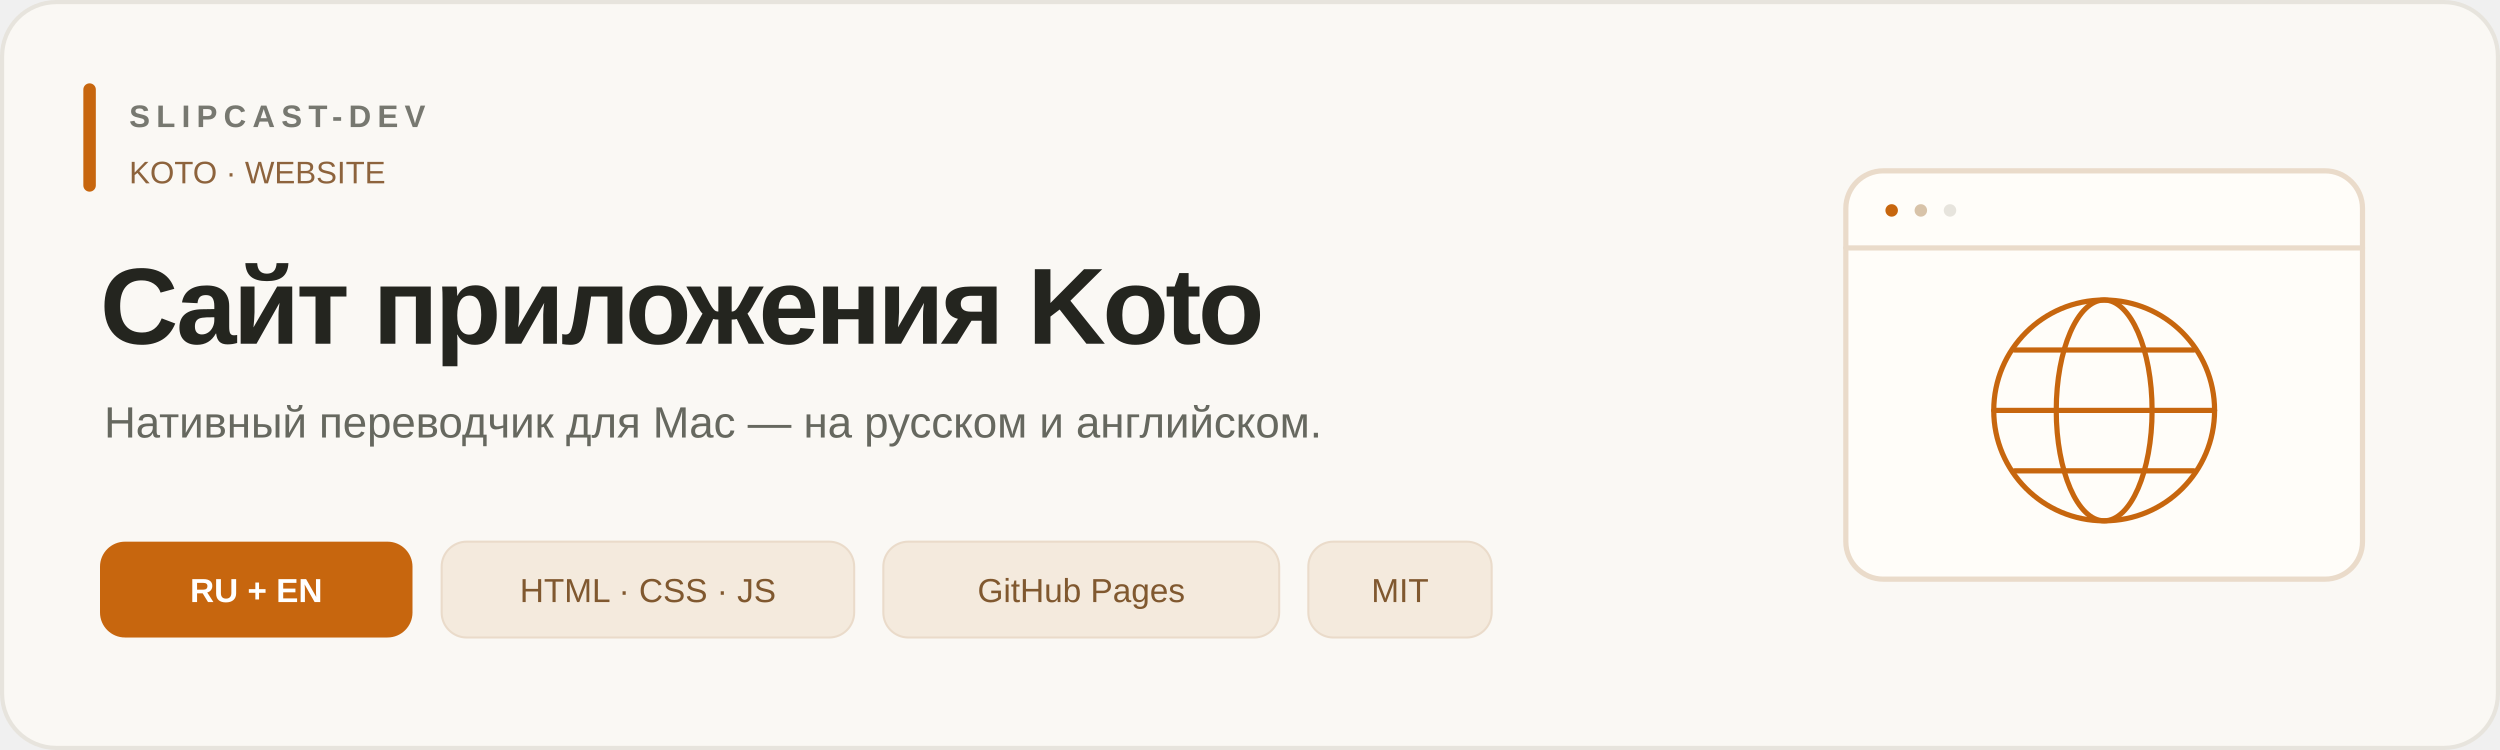
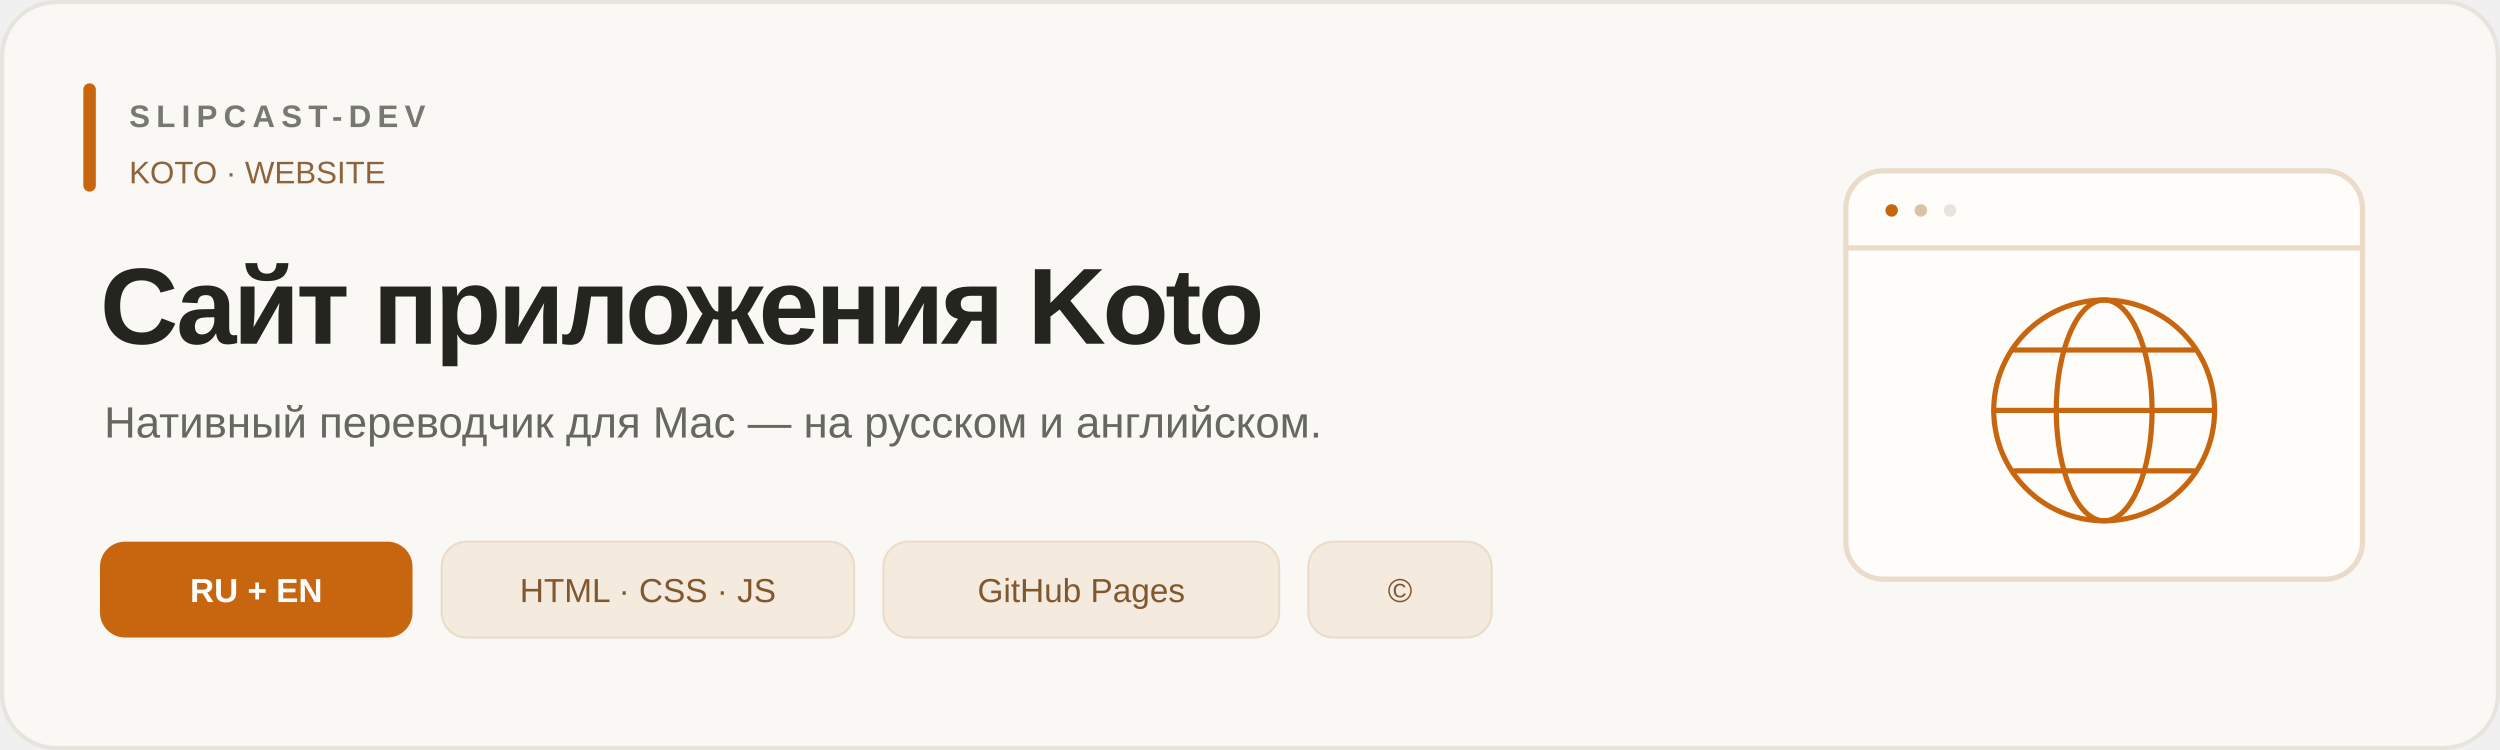
<svg xmlns="http://www.w3.org/2000/svg" width="1200" height="360" viewBox="0 0 1200 360" role="img" aria-labelledby="title desc">
  <rect x="1" y="1" width="1198" height="358" rx="26" fill="#faf8f4" stroke="#e7e4dd" stroke-width="2" />
  <rect x="40" y="40" width="6" height="52" rx="3" fill="#c7660e" />
  <g font-family="-apple-system, BlinkMacSystemFont, Segoe UI, Arial, sans-serif">
    <text x="62" y="61" font-size="15" font-weight="600" letter-spacing="3" fill="#777870">SLIPCAST-DEV</text>
    <text x="62" y="88" font-size="15" fill="#8d633c">KOTO · WEBSITE</text>
    <text x="48" y="165" font-size="52" font-weight="650" letter-spacing="-1.6" fill="#24251f">Сайт приложения Koto</text>
    <text x="50" y="210" font-size="21" fill="#66685f">Нативный переводчик для Mac — на русском и английском.</text>
    <rect x="48" y="260" width="150" height="46" rx="12" fill="#c7660e" />
    <text x="123" y="289" text-anchor="middle" font-size="16" font-weight="600" fill="#ffffff">RU + EN</text>
    <rect x="212" y="260" width="198" height="46" rx="12" fill="#f4eadd" stroke="#eadbca" />
    <text x="311" y="289" text-anchor="middle" font-size="16" fill="#80582f">HTML · CSS · JS</text>
    <rect x="424" y="260" width="190" height="46" rx="12" fill="#f4eadd" stroke="#eadbca" />
    <text x="519" y="289" text-anchor="middle" font-size="16" fill="#80582f">GitHub Pages</text>
    <rect x="628" y="260" width="88" height="46" rx="12" fill="#f4eadd" stroke="#eadbca" />
-     <text x="672" y="289" text-anchor="middle" font-size="16" fill="#80582f">MIT</text>
+     <text x="672" y="289" text-anchor="middle" font-size="16" fill="#80582f">©</text>
  </g>
  <g fill="none" stroke="#c7660e" stroke-width="2.5" stroke-linecap="round" stroke-linejoin="round">
    <rect x="886" y="82" width="248" height="196" rx="18" fill="#fffdf9" stroke="#eadbca" />
    <path d="M886 119h248" stroke="#eadbca" />
    <circle cx="908" cy="101" r="3" fill="#c7660e" stroke="none" />
    <circle cx="922" cy="101" r="3" fill="#d8c3a9" stroke="none" />
    <circle cx="936" cy="101" r="3" fill="#e7e4dd" stroke="none" />
    <circle cx="1010" cy="197" r="53" />
    <ellipse cx="1010" cy="197" rx="23" ry="53" />
    <path d="M957 197h106M967 168h86M967 226h86" />
  </g>
</svg>
